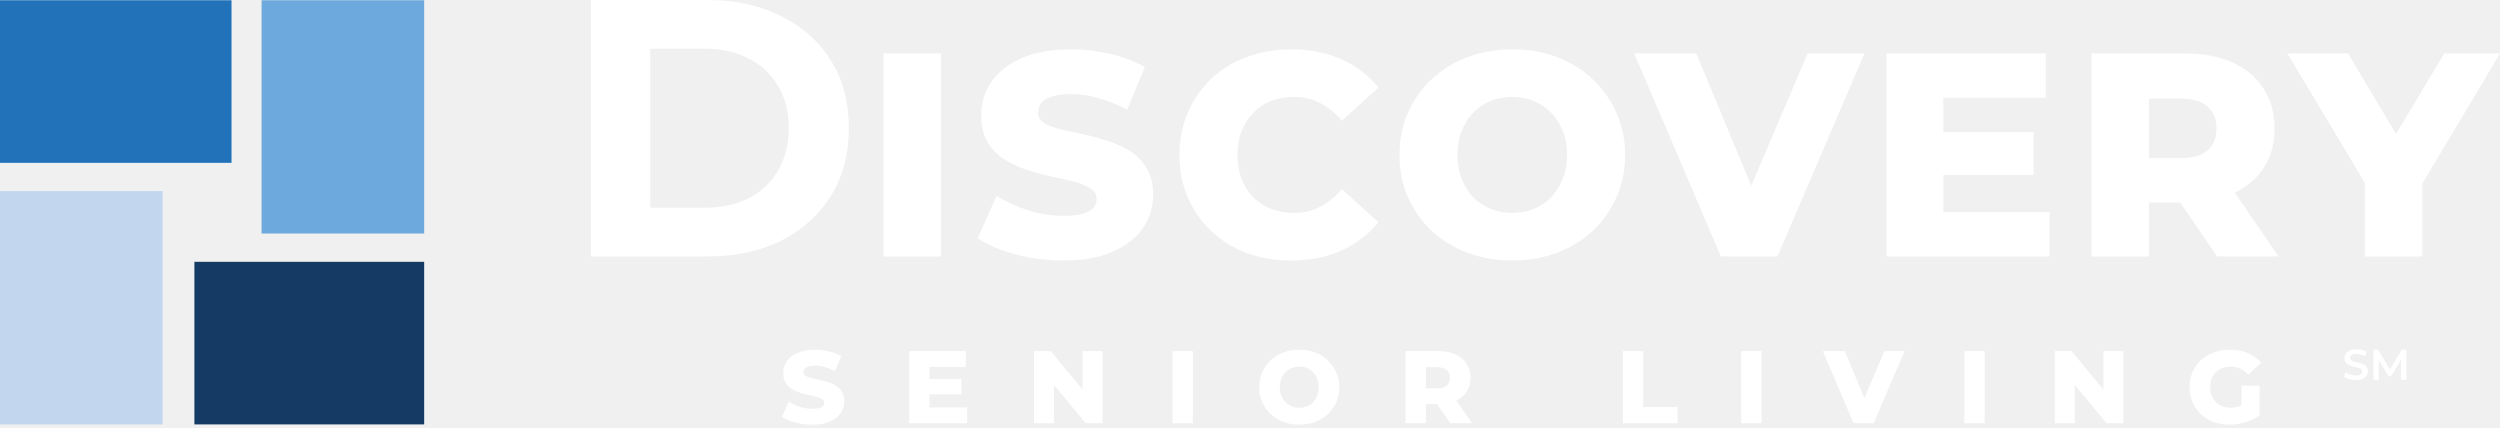
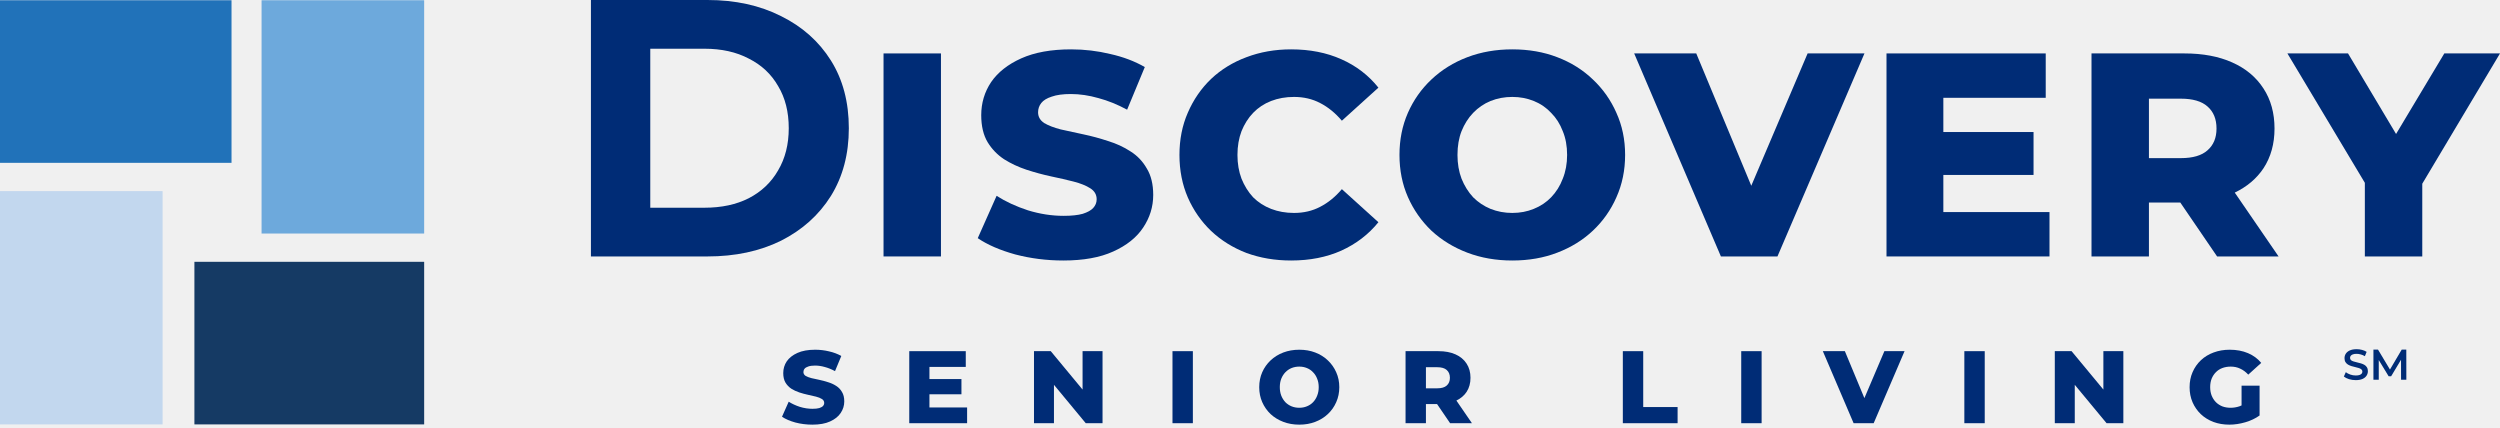
<svg xmlns="http://www.w3.org/2000/svg" width="644" height="110" viewBox="0 0 644 110" fill="none">
  <path d="M41.885 109.327H0V49.231H41.885V109.327Z" fill="#C2D7EE" />
  <path d="M109.264 109.327H50.079V67.442H109.264V109.327Z" fill="#153A64" />
  <path d="M109.264 60.158H67.379V0.063H109.264V60.158Z" fill="#6DA9DC" />
  <path d="M59.64 41.947H0V0.063H59.64V41.947Z" fill="#2172B9" />
-   <path d="M209.982 90.089C211.202 90.089 212.395 90.23 213.562 90.513C214.746 90.778 215.798 91.176 216.717 91.706L215.099 95.603C214.216 95.126 213.341 94.772 212.475 94.543C211.609 94.295 210.769 94.171 209.956 94.171C209.231 94.171 208.648 94.251 208.206 94.41C207.764 94.551 207.446 94.746 207.252 94.993C207.058 95.241 206.96 95.524 206.96 95.842C206.96 96.248 207.146 96.575 207.517 96.823C207.906 97.052 208.41 97.247 209.028 97.406C209.664 97.547 210.354 97.698 211.096 97.857C211.856 98.016 212.607 98.219 213.35 98.466C214.11 98.696 214.799 99.014 215.417 99.421C216.036 99.81 216.531 100.331 216.902 100.985C217.291 101.621 217.485 102.425 217.485 103.398C217.485 104.476 217.176 105.474 216.557 106.393C215.957 107.295 215.046 108.02 213.827 108.568C212.625 109.116 211.105 109.389 209.267 109.389C207.747 109.389 206.28 109.204 204.866 108.833C203.469 108.444 202.329 107.949 201.446 107.348L203.169 103.477C204 104.008 204.954 104.449 206.032 104.803C207.128 105.139 208.215 105.306 209.293 105.306C210.018 105.306 210.601 105.244 211.043 105.121C211.485 104.979 211.803 104.803 211.998 104.59C212.21 104.361 212.316 104.096 212.316 103.795C212.316 103.371 212.121 103.035 211.733 102.788C211.344 102.54 210.84 102.337 210.221 102.178C209.603 102.019 208.913 101.86 208.153 101.701C207.411 101.542 206.66 101.339 205.9 101.091C205.158 100.844 204.477 100.526 203.858 100.137C203.24 99.73 202.736 99.209 202.347 98.573C201.958 97.919 201.764 97.096 201.764 96.107C201.764 94.993 202.064 93.986 202.665 93.084C203.284 92.183 204.203 91.459 205.422 90.911C206.642 90.363 208.162 90.089 209.982 90.089Z" fill="white" />
-   <path fill-rule="evenodd" clip-rule="evenodd" d="M334.691 90.089C336.194 90.089 337.563 90.327 338.8 90.804C340.055 91.281 341.143 91.962 342.062 92.846C342.981 93.712 343.696 94.728 344.209 95.895C344.739 97.061 345.004 98.343 345.004 99.739C345.004 101.135 344.739 102.425 344.209 103.61C343.696 104.776 342.981 105.792 342.062 106.658C341.143 107.524 340.055 108.196 338.8 108.673C337.563 109.151 336.194 109.389 334.691 109.389C333.207 109.389 331.837 109.151 330.582 108.673C329.327 108.196 328.231 107.524 327.294 106.658C326.375 105.775 325.66 104.75 325.147 103.583C324.634 102.417 324.378 101.135 324.378 99.739C324.378 98.343 324.634 97.061 325.147 95.895C325.66 94.728 326.375 93.712 327.294 92.846C328.231 91.962 329.327 91.281 330.582 90.804C331.837 90.327 333.207 90.089 334.691 90.089ZM334.691 94.437C333.984 94.437 333.321 94.561 332.703 94.808C332.102 95.055 331.572 95.418 331.112 95.895C330.67 96.354 330.317 96.911 330.052 97.565C329.804 98.201 329.68 98.926 329.68 99.739C329.681 100.534 329.804 101.259 330.052 101.913C330.317 102.567 330.67 103.132 331.112 103.61C331.572 104.069 332.102 104.423 332.703 104.67C333.321 104.918 333.984 105.041 334.691 105.041C335.398 105.041 336.052 104.918 336.653 104.67C337.272 104.423 337.802 104.069 338.244 103.61C338.703 103.132 339.057 102.567 339.304 101.913C339.569 101.259 339.702 100.534 339.702 99.739C339.702 98.926 339.569 98.201 339.304 97.565C339.057 96.911 338.703 96.354 338.244 95.895C337.802 95.418 337.272 95.055 336.653 94.808C336.052 94.561 335.398 94.437 334.691 94.437Z" fill="white" />
-   <path d="M574.378 90.089C576.128 90.089 577.693 90.38 579.071 90.963C580.45 91.547 581.59 92.387 582.491 93.482L579.15 96.505C578.514 95.815 577.825 95.302 577.083 94.967C576.358 94.613 575.545 94.437 574.643 94.437C573.848 94.437 573.123 94.561 572.469 94.808C571.815 95.055 571.259 95.418 570.799 95.895C570.34 96.354 569.977 96.911 569.712 97.565C569.465 98.201 569.341 98.926 569.341 99.739C569.341 100.517 569.465 101.232 569.712 101.886C569.977 102.54 570.34 103.106 570.799 103.583C571.259 104.043 571.807 104.405 572.443 104.67C573.097 104.918 573.813 105.041 574.59 105.041C575.368 105.041 576.128 104.918 576.87 104.67C577.056 104.604 577.241 104.527 577.427 104.439V99.341H582.067V107.03C581.006 107.79 579.778 108.373 578.382 108.78C576.985 109.186 575.615 109.389 574.272 109.389C572.805 109.389 571.444 109.159 570.189 108.7C568.934 108.223 567.847 107.551 566.928 106.685C566.027 105.819 565.32 104.803 564.808 103.636C564.295 102.452 564.039 101.153 564.039 99.739C564.039 98.325 564.295 97.035 564.808 95.868C565.32 94.684 566.036 93.659 566.955 92.793C567.874 91.927 568.961 91.264 570.216 90.804C571.489 90.327 572.876 90.089 574.378 90.089Z" fill="white" />
-   <path d="M248.782 94.516H239.423V97.645H247.668V101.568H239.423V104.962H249.127V109.018H234.227V90.46H248.782V94.516Z" fill="white" />
-   <path d="M278.869 100.35V90.46H284.013V109.018H279.691L271.499 99.128V109.018H266.356V90.46H270.677L278.869 100.35Z" fill="white" />
-   <path d="M307.282 109.018H302.032V90.46H307.282V109.018Z" fill="white" />
-   <path fill-rule="evenodd" clip-rule="evenodd" d="M370.554 90.46C372.251 90.46 373.709 90.734 374.929 91.282C376.166 91.83 377.12 92.625 377.792 93.668C378.463 94.693 378.799 95.912 378.799 97.326C378.799 98.723 378.463 99.933 377.792 100.958C377.164 101.901 376.288 102.642 375.165 103.182L379.17 109.018H373.55L370.185 104.087H367.319V109.018H362.07V90.46H370.554ZM367.319 100.03H370.236C371.332 100.03 372.145 99.792 372.675 99.315C373.223 98.837 373.497 98.175 373.497 97.326C373.497 96.46 373.223 95.789 372.675 95.311C372.145 94.834 371.332 94.596 370.236 94.596H367.319V100.03Z" fill="white" />
-   <path d="M423.293 104.856H432.148V109.018H418.043V90.46H423.293V104.856Z" fill="white" />
-   <path d="M453.791 109.018H448.541V90.46H453.791V109.018Z" fill="white" />
-   <path d="M480.267 102.557L485.417 90.46H490.614L482.66 109.018H477.49L469.563 90.46H475.237L480.267 102.557Z" fill="white" />
-   <path d="M511.266 109.018H506.016V90.46H511.266V109.018Z" fill="white" />
-   <path d="M541.83 100.35V90.46H546.974V109.018H542.653L534.46 99.128V109.018H529.317V90.46H533.638L541.83 100.35Z" fill="white" />
-   <path d="M607.067 89.951C607.531 89.951 607.993 90.01 608.45 90.128C608.908 90.246 609.307 90.416 609.646 90.637L609.192 91.755C608.846 91.549 608.488 91.398 608.119 91.302C607.749 91.198 607.395 91.147 607.056 91.147C606.657 91.147 606.332 91.195 606.082 91.291C605.838 91.387 605.657 91.512 605.539 91.667C605.428 91.822 605.373 91.999 605.373 92.199C605.373 92.435 605.454 92.627 605.616 92.774C605.786 92.914 606.004 93.025 606.269 93.106C606.543 93.187 606.845 93.269 607.177 93.35C607.509 93.424 607.838 93.509 608.163 93.605C608.495 93.701 608.794 93.826 609.06 93.981C609.333 94.136 609.55 94.346 609.713 94.612C609.882 94.878 609.967 95.214 609.967 95.62C609.967 96.033 609.853 96.417 609.624 96.771C609.403 97.118 609.06 97.398 608.595 97.612C608.13 97.819 607.543 97.922 606.834 97.922C606.229 97.922 605.65 97.837 605.096 97.668C604.543 97.49 604.104 97.265 603.779 96.992L604.277 95.874C604.587 96.118 604.971 96.32 605.428 96.483C605.886 96.645 606.355 96.726 606.834 96.726C607.24 96.726 607.568 96.682 607.819 96.594C608.07 96.505 608.255 96.387 608.373 96.239C608.491 96.084 608.55 95.911 608.55 95.719C608.55 95.483 608.465 95.295 608.295 95.154C608.126 95.007 607.904 94.892 607.632 94.811C607.366 94.723 607.067 94.641 606.735 94.568C606.41 94.494 606.081 94.409 605.749 94.313C605.424 94.21 605.126 94.081 604.853 93.926C604.587 93.763 604.369 93.549 604.199 93.284C604.029 93.018 603.945 92.678 603.945 92.265C603.945 91.844 604.055 91.46 604.277 91.114C604.506 90.759 604.849 90.479 605.306 90.272C605.771 90.058 606.358 89.951 607.067 89.951Z" fill="white" />
-   <path d="M615.654 95.197L618.679 90.062H619.864L619.875 97.812H618.513L618.503 92.677L615.956 96.926H615.314L612.767 92.745V97.812H611.394V90.062H612.579L615.654 95.197Z" fill="white" />
-   <path d="M275.925 12.716C279.362 12.716 282.724 13.115 286.012 13.912C289.349 14.659 292.312 15.779 294.902 17.274L290.345 28.256C287.855 26.912 285.389 25.915 282.948 25.268C280.508 24.57 278.142 24.222 275.851 24.222C273.809 24.222 272.165 24.446 270.92 24.894C269.675 25.293 268.778 25.84 268.23 26.538C267.683 27.235 267.409 28.032 267.409 28.928C267.409 30.074 267.932 30.995 268.977 31.693C270.073 32.34 271.493 32.888 273.236 33.337C275.029 33.735 276.972 34.158 279.064 34.606C281.205 35.055 283.322 35.627 285.414 36.325C287.555 36.972 289.498 37.869 291.241 39.015C292.985 40.11 294.379 41.579 295.425 43.422C296.521 45.215 297.069 47.482 297.069 50.221C297.069 53.259 296.197 56.074 294.454 58.663C292.76 61.203 290.195 63.245 286.759 64.789C283.372 66.333 279.088 67.106 273.909 67.106C269.625 67.106 265.491 66.583 261.506 65.537C257.572 64.441 254.359 63.046 251.869 61.353L256.725 50.445C259.066 51.939 261.756 53.184 264.794 54.181C267.882 55.127 270.945 55.6 273.983 55.6C276.025 55.6 277.669 55.426 278.914 55.077C280.159 54.679 281.056 54.18 281.603 53.583C282.201 52.935 282.5 52.188 282.5 51.342C282.5 50.146 281.952 49.2 280.857 48.502C279.761 47.805 278.341 47.233 276.598 46.784C274.855 46.336 272.912 45.888 270.771 45.44C268.679 44.991 266.562 44.419 264.42 43.721C262.328 43.024 260.411 42.127 258.667 41.031C256.924 39.886 255.505 38.417 254.409 36.624C253.314 34.781 252.765 32.465 252.765 29.676C252.765 26.538 253.612 23.699 255.306 21.159C257.049 18.619 259.639 16.576 263.075 15.032C266.512 13.488 270.795 12.716 275.925 12.716Z" fill="white" />
-   <path d="M332.591 12.716C337.422 12.716 341.73 13.563 345.515 15.257C349.35 16.95 352.538 19.391 355.078 22.578L345.665 31.095C343.972 29.103 342.104 27.584 340.062 26.538C338.069 25.492 335.828 24.969 333.338 24.969C331.196 24.969 329.229 25.318 327.436 26.015C325.643 26.712 324.099 27.733 322.804 29.078C321.558 30.373 320.562 31.942 319.815 33.785C319.118 35.628 318.769 37.67 318.769 39.911C318.769 42.152 319.118 44.194 319.815 46.037C320.562 47.88 321.558 49.474 322.804 50.819C324.099 52.114 325.643 53.11 327.436 53.807C329.229 54.504 331.196 54.853 333.338 54.853C335.828 54.853 338.069 54.33 340.062 53.284C342.104 52.238 343.972 50.719 345.665 48.727L355.078 57.244C352.538 60.382 349.35 62.822 345.515 64.565C341.73 66.259 337.422 67.106 332.591 67.106C328.457 67.106 324.621 66.458 321.085 65.163C317.599 63.818 314.56 61.926 311.971 59.485C309.43 57.045 307.438 54.181 305.994 50.893C304.549 47.556 303.827 43.896 303.827 39.911C303.827 35.926 304.549 32.29 305.994 29.003C307.438 25.666 309.43 22.777 311.971 20.337C314.56 17.896 317.599 16.029 321.085 14.734C324.621 13.389 328.457 12.716 332.591 12.716Z" fill="white" />
-   <path fill-rule="evenodd" clip-rule="evenodd" d="M389.567 12.716C393.801 12.716 397.661 13.389 401.147 14.734C404.684 16.078 407.747 17.996 410.337 20.486C412.927 22.927 414.944 25.791 416.388 29.078C417.882 32.365 418.629 35.976 418.629 39.911C418.629 43.846 417.882 47.481 416.388 50.819C414.944 54.106 412.927 56.97 410.337 59.41C407.747 61.851 404.684 63.744 401.147 65.088C397.661 66.433 393.801 67.106 389.567 67.106C385.384 67.106 381.523 66.433 377.987 65.088C374.451 63.744 371.363 61.851 368.723 59.41C366.133 56.92 364.116 54.031 362.671 50.744C361.227 47.457 360.505 43.846 360.505 39.911C360.505 35.976 361.227 32.365 362.671 29.078C364.116 25.791 366.133 22.927 368.723 20.486C371.363 17.996 374.451 16.078 377.987 14.734C381.523 13.389 385.384 12.716 389.567 12.716ZM389.567 24.969C387.575 24.969 385.707 25.318 383.964 26.015C382.271 26.712 380.776 27.733 379.481 29.078C378.236 30.373 377.24 31.942 376.493 33.785C375.796 35.578 375.447 37.62 375.447 39.911C375.447 42.152 375.796 44.194 376.493 46.037C377.24 47.88 378.236 49.474 379.481 50.819C380.776 52.114 382.271 53.11 383.964 53.807C385.707 54.504 387.575 54.853 389.567 54.853C391.56 54.853 393.402 54.504 395.096 53.807C396.839 53.11 398.333 52.113 399.578 50.819C400.873 49.474 401.87 47.88 402.567 46.037C403.314 44.194 403.687 42.152 403.687 39.911C403.687 37.62 403.314 35.578 402.567 33.785C401.87 31.942 400.873 30.373 399.578 29.078C398.333 27.733 396.839 26.712 395.096 26.015C393.402 25.318 391.56 24.969 389.567 24.969Z" fill="white" />
-   <path fill-rule="evenodd" clip-rule="evenodd" d="M182.232 0C189.404 0 195.727 1.384 201.201 4.152C206.674 6.858 210.953 10.664 214.035 15.571C217.118 20.479 218.659 26.298 218.659 33.03C218.659 39.699 217.118 45.518 214.035 50.488C210.953 55.396 206.674 59.234 201.201 62.002C195.727 64.707 189.404 66.06 182.232 66.06H152.222V0H182.232ZM167.51 53.508H181.477C185.881 53.508 189.687 52.69 192.896 51.055C196.167 49.356 198.684 46.965 200.446 43.882C202.27 40.8 203.183 37.182 203.183 33.03C203.183 28.815 202.27 25.197 200.446 22.177C198.684 19.095 196.167 16.735 192.896 15.099C189.687 13.401 185.881 12.551 181.477 12.551H167.51V53.508Z" fill="white" />
-   <path d="M242.391 66.06H227.598V13.762H242.391V66.06Z" fill="white" />
-   <path d="M451.129 47.851L465.642 13.762H480.285L457.872 66.06H443.304L420.965 13.762H436.954L451.129 47.851Z" fill="white" />
-   <path d="M526.978 25.193H500.605V34.009H523.84V45.066H500.605V54.629H527.949V66.06H485.962V13.762H526.978V25.193Z" fill="white" />
-   <path fill-rule="evenodd" clip-rule="evenodd" d="M562.68 13.762C567.461 13.762 571.571 14.534 575.007 16.078C578.494 17.622 581.183 19.864 583.076 22.802C584.968 25.691 585.915 29.128 585.915 33.113C585.915 37.047 584.968 40.459 583.076 43.348C581.306 46.003 578.838 48.091 575.674 49.614L586.961 66.06H571.122L561.64 52.164H553.565V66.06H538.772V13.762H562.68ZM553.565 40.733H561.783C564.871 40.733 567.162 40.061 568.657 38.716C570.201 37.371 570.973 35.503 570.973 33.113C570.973 30.672 570.201 28.779 568.657 27.434C567.162 26.09 564.871 25.417 561.783 25.417H553.565V40.733Z" fill="white" />
-   <path d="M617.226 34.514L629.655 13.762H644L623.978 47.325V66.06H609.185V47.093L589.237 13.762H604.852L617.226 34.514Z" fill="white" />
+   <path d="M209.982 90.089C211.202 90.089 212.395 90.23 213.562 90.513C214.746 90.778 215.798 91.176 216.717 91.706L215.099 95.603C214.216 95.126 213.341 94.772 212.475 94.543C211.609 94.295 210.769 94.171 209.956 94.171C209.231 94.171 208.648 94.251 208.206 94.41C207.764 94.551 207.446 94.746 207.252 94.993C207.058 95.241 206.96 95.524 206.96 95.842C206.96 96.248 207.146 96.575 207.517 96.823C207.906 97.052 208.41 97.247 209.028 97.406C209.664 97.547 210.354 97.698 211.096 97.857C211.856 98.016 212.607 98.219 213.35 98.466C214.11 98.696 214.799 99.014 215.417 99.421C216.036 99.81 216.531 100.331 216.902 100.985C217.291 101.621 217.485 102.425 217.485 103.398C217.485 104.476 217.176 105.474 216.557 106.393C215.957 107.295 215.046 108.02 213.827 108.568C212.625 109.116 211.105 109.389 209.267 109.389C207.747 109.389 206.28 109.204 204.866 108.833C203.469 108.444 202.329 107.949 201.446 107.348L203.169 103.477C204 104.008 204.954 104.449 206.032 104.803C207.128 105.139 208.215 105.306 209.293 105.306C210.018 105.306 210.601 105.244 211.043 105.121C211.485 104.979 211.803 104.803 211.998 104.59C212.21 104.361 212.316 104.096 212.316 103.795C212.316 103.371 212.121 103.035 211.733 102.788C211.344 102.54 210.84 102.337 210.221 102.178C209.603 102.019 208.913 101.86 208.153 101.701C207.411 101.542 206.66 101.339 205.9 101.091C205.158 100.844 204.477 100.526 203.858 100.137C203.24 99.73 202.736 99.209 202.347 98.573C201.958 97.919 201.764 97.096 201.764 96.107C201.764 94.993 202.064 93.986 202.665 93.084C203.284 92.183 204.203 91.459 205.422 90.911C206.642 90.363 208.162 90.089 209.982 90.089Z" fill="#002c76" />
+   <path fill-rule="evenodd" clip-rule="evenodd" d="M334.691 90.089C336.194 90.089 337.563 90.327 338.8 90.804C340.055 91.281 341.143 91.962 342.062 92.846C342.981 93.712 343.696 94.728 344.209 95.895C344.739 97.061 345.004 98.343 345.004 99.739C345.004 101.135 344.739 102.425 344.209 103.61C343.696 104.776 342.981 105.792 342.062 106.658C341.143 107.524 340.055 108.196 338.8 108.673C337.563 109.151 336.194 109.389 334.691 109.389C333.207 109.389 331.837 109.151 330.582 108.673C329.327 108.196 328.231 107.524 327.294 106.658C326.375 105.775 325.66 104.75 325.147 103.583C324.634 102.417 324.378 101.135 324.378 99.739C324.378 98.343 324.634 97.061 325.147 95.895C325.66 94.728 326.375 93.712 327.294 92.846C328.231 91.962 329.327 91.281 330.582 90.804C331.837 90.327 333.207 90.089 334.691 90.089ZM334.691 94.437C333.984 94.437 333.321 94.561 332.703 94.808C332.102 95.055 331.572 95.418 331.112 95.895C330.67 96.354 330.317 96.911 330.052 97.565C329.804 98.201 329.68 98.926 329.68 99.739C329.681 100.534 329.804 101.259 330.052 101.913C330.317 102.567 330.67 103.132 331.112 103.61C331.572 104.069 332.102 104.423 332.703 104.67C333.321 104.918 333.984 105.041 334.691 105.041C335.398 105.041 336.052 104.918 336.653 104.67C337.272 104.423 337.802 104.069 338.244 103.61C338.703 103.132 339.057 102.567 339.304 101.913C339.569 101.259 339.702 100.534 339.702 99.739C339.702 98.926 339.569 98.201 339.304 97.565C339.057 96.911 338.703 96.354 338.244 95.895C337.802 95.418 337.272 95.055 336.653 94.808C336.052 94.561 335.398 94.437 334.691 94.437Z" fill="#002c76" />
+   <path d="M574.378 90.089C576.128 90.089 577.693 90.38 579.071 90.963C580.45 91.547 581.59 92.387 582.491 93.482L579.15 96.505C578.514 95.815 577.825 95.302 577.083 94.967C576.358 94.613 575.545 94.437 574.643 94.437C573.848 94.437 573.123 94.561 572.469 94.808C571.815 95.055 571.259 95.418 570.799 95.895C570.34 96.354 569.977 96.911 569.712 97.565C569.465 98.201 569.341 98.926 569.341 99.739C569.341 100.517 569.465 101.232 569.712 101.886C569.977 102.54 570.34 103.106 570.799 103.583C571.259 104.043 571.807 104.405 572.443 104.67C573.097 104.918 573.813 105.041 574.59 105.041C575.368 105.041 576.128 104.918 576.87 104.67C577.056 104.604 577.241 104.527 577.427 104.439V99.341H582.067V107.03C581.006 107.79 579.778 108.373 578.382 108.78C576.985 109.186 575.615 109.389 574.272 109.389C572.805 109.389 571.444 109.159 570.189 108.7C568.934 108.223 567.847 107.551 566.928 106.685C566.027 105.819 565.32 104.803 564.808 103.636C564.295 102.452 564.039 101.153 564.039 99.739C564.039 98.325 564.295 97.035 564.808 95.868C565.32 94.684 566.036 93.659 566.955 92.793C567.874 91.927 568.961 91.264 570.216 90.804C571.489 90.327 572.876 90.089 574.378 90.089Z" fill="#002c76" />
+   <path d="M248.782 94.516H239.423V97.645H247.668V101.568H239.423V104.962H249.127V109.018H234.227V90.46H248.782V94.516Z" fill="#002c76" />
+   <path d="M278.869 100.35V90.46H284.013V109.018H279.691L271.499 99.128V109.018H266.356V90.46H270.677L278.869 100.35Z" fill="#002c76" />
+   <path d="M307.282 109.018H302.032V90.46H307.282V109.018Z" fill="#002c76" />
+   <path fill-rule="evenodd" clip-rule="evenodd" d="M370.554 90.46C372.251 90.46 373.709 90.734 374.929 91.282C376.166 91.83 377.12 92.625 377.792 93.668C378.463 94.693 378.799 95.912 378.799 97.326C378.799 98.723 378.463 99.933 377.792 100.958C377.164 101.901 376.288 102.642 375.165 103.182L379.17 109.018H373.55L370.185 104.087H367.319V109.018H362.07V90.46H370.554ZM367.319 100.03H370.236C371.332 100.03 372.145 99.792 372.675 99.315C373.223 98.837 373.497 98.175 373.497 97.326C373.497 96.46 373.223 95.789 372.675 95.311C372.145 94.834 371.332 94.596 370.236 94.596H367.319V100.03Z" fill="#002c76" />
+   <path d="M423.293 104.856H432.148V109.018H418.043V90.46H423.293V104.856Z" fill="#002c76" />
+   <path d="M453.791 109.018H448.541V90.46H453.791V109.018Z" fill="#002c76" />
+   <path d="M480.267 102.557L485.417 90.46H490.614L482.66 109.018H477.49L469.563 90.46H475.237L480.267 102.557Z" fill="#002c76" />
+   <path d="M511.266 109.018H506.016V90.46H511.266V109.018Z" fill="#002c76" />
+   <path d="M541.83 100.35V90.46H546.974V109.018H542.653L534.46 99.128V109.018H529.317V90.46H533.638L541.83 100.35Z" fill="#002c76" />
+   <path d="M607.067 89.951C607.531 89.951 607.993 90.01 608.45 90.128C608.908 90.246 609.307 90.416 609.646 90.637L609.192 91.755C608.846 91.549 608.488 91.398 608.119 91.302C607.749 91.198 607.395 91.147 607.056 91.147C606.657 91.147 606.332 91.195 606.082 91.291C605.838 91.387 605.657 91.512 605.539 91.667C605.428 91.822 605.373 91.999 605.373 92.199C605.373 92.435 605.454 92.627 605.616 92.774C605.786 92.914 606.004 93.025 606.269 93.106C606.543 93.187 606.845 93.269 607.177 93.35C607.509 93.424 607.838 93.509 608.163 93.605C608.495 93.701 608.794 93.826 609.06 93.981C609.333 94.136 609.55 94.346 609.713 94.612C609.882 94.878 609.967 95.214 609.967 95.62C609.967 96.033 609.853 96.417 609.624 96.771C609.403 97.118 609.06 97.398 608.595 97.612C608.13 97.819 607.543 97.922 606.834 97.922C606.229 97.922 605.65 97.837 605.096 97.668C604.543 97.49 604.104 97.265 603.779 96.992L604.277 95.874C604.587 96.118 604.971 96.32 605.428 96.483C605.886 96.645 606.355 96.726 606.834 96.726C607.24 96.726 607.568 96.682 607.819 96.594C608.07 96.505 608.255 96.387 608.373 96.239C608.491 96.084 608.55 95.911 608.55 95.719C608.55 95.483 608.465 95.295 608.295 95.154C608.126 95.007 607.904 94.892 607.632 94.811C607.366 94.723 607.067 94.641 606.735 94.568C606.41 94.494 606.081 94.409 605.749 94.313C605.424 94.21 605.126 94.081 604.853 93.926C604.587 93.763 604.369 93.549 604.199 93.284C604.029 93.018 603.945 92.678 603.945 92.265C603.945 91.844 604.055 91.46 604.277 91.114C604.506 90.759 604.849 90.479 605.306 90.272C605.771 90.058 606.358 89.951 607.067 89.951Z" fill="#002c76" />
+   <path d="M615.654 95.197L618.679 90.062H619.864L619.875 97.812H618.513L618.503 92.677L615.956 96.926H615.314L612.767 92.745V97.812H611.394V90.062H612.579L615.654 95.197Z" fill="#002c76" />
+   <path d="M275.925 12.716C279.362 12.716 282.724 13.115 286.012 13.912C289.349 14.659 292.312 15.779 294.902 17.274L290.345 28.256C287.855 26.912 285.389 25.915 282.948 25.268C280.508 24.57 278.142 24.222 275.851 24.222C273.809 24.222 272.165 24.446 270.92 24.894C269.675 25.293 268.778 25.84 268.23 26.538C267.683 27.235 267.409 28.032 267.409 28.928C267.409 30.074 267.932 30.995 268.977 31.693C270.073 32.34 271.493 32.888 273.236 33.337C275.029 33.735 276.972 34.158 279.064 34.606C281.205 35.055 283.322 35.627 285.414 36.325C287.555 36.972 289.498 37.869 291.241 39.015C292.985 40.11 294.379 41.579 295.425 43.422C296.521 45.215 297.069 47.482 297.069 50.221C297.069 53.259 296.197 56.074 294.454 58.663C292.76 61.203 290.195 63.245 286.759 64.789C283.372 66.333 279.088 67.106 273.909 67.106C269.625 67.106 265.491 66.583 261.506 65.537C257.572 64.441 254.359 63.046 251.869 61.353L256.725 50.445C259.066 51.939 261.756 53.184 264.794 54.181C267.882 55.127 270.945 55.6 273.983 55.6C276.025 55.6 277.669 55.426 278.914 55.077C280.159 54.679 281.056 54.18 281.603 53.583C282.201 52.935 282.5 52.188 282.5 51.342C282.5 50.146 281.952 49.2 280.857 48.502C279.761 47.805 278.341 47.233 276.598 46.784C274.855 46.336 272.912 45.888 270.771 45.44C268.679 44.991 266.562 44.419 264.42 43.721C262.328 43.024 260.411 42.127 258.667 41.031C256.924 39.886 255.505 38.417 254.409 36.624C253.314 34.781 252.765 32.465 252.765 29.676C252.765 26.538 253.612 23.699 255.306 21.159C257.049 18.619 259.639 16.576 263.075 15.032C266.512 13.488 270.795 12.716 275.925 12.716Z" fill="#002c76" />
+   <path d="M332.591 12.716C337.422 12.716 341.73 13.563 345.515 15.257C349.35 16.95 352.538 19.391 355.078 22.578L345.665 31.095C343.972 29.103 342.104 27.584 340.062 26.538C338.069 25.492 335.828 24.969 333.338 24.969C331.196 24.969 329.229 25.318 327.436 26.015C325.643 26.712 324.099 27.733 322.804 29.078C321.558 30.373 320.562 31.942 319.815 33.785C319.118 35.628 318.769 37.67 318.769 39.911C318.769 42.152 319.118 44.194 319.815 46.037C320.562 47.88 321.558 49.474 322.804 50.819C324.099 52.114 325.643 53.11 327.436 53.807C329.229 54.504 331.196 54.853 333.338 54.853C335.828 54.853 338.069 54.33 340.062 53.284C342.104 52.238 343.972 50.719 345.665 48.727L355.078 57.244C352.538 60.382 349.35 62.822 345.515 64.565C341.73 66.259 337.422 67.106 332.591 67.106C328.457 67.106 324.621 66.458 321.085 65.163C317.599 63.818 314.56 61.926 311.971 59.485C309.43 57.045 307.438 54.181 305.994 50.893C304.549 47.556 303.827 43.896 303.827 39.911C303.827 35.926 304.549 32.29 305.994 29.003C307.438 25.666 309.43 22.777 311.971 20.337C314.56 17.896 317.599 16.029 321.085 14.734C324.621 13.389 328.457 12.716 332.591 12.716Z" fill="#002c76" />
+   <path fill-rule="evenodd" clip-rule="evenodd" d="M389.567 12.716C393.801 12.716 397.661 13.389 401.147 14.734C404.684 16.078 407.747 17.996 410.337 20.486C412.927 22.927 414.944 25.791 416.388 29.078C417.882 32.365 418.629 35.976 418.629 39.911C418.629 43.846 417.882 47.481 416.388 50.819C414.944 54.106 412.927 56.97 410.337 59.41C407.747 61.851 404.684 63.744 401.147 65.088C397.661 66.433 393.801 67.106 389.567 67.106C385.384 67.106 381.523 66.433 377.987 65.088C374.451 63.744 371.363 61.851 368.723 59.41C366.133 56.92 364.116 54.031 362.671 50.744C361.227 47.457 360.505 43.846 360.505 39.911C360.505 35.976 361.227 32.365 362.671 29.078C364.116 25.791 366.133 22.927 368.723 20.486C371.363 17.996 374.451 16.078 377.987 14.734C381.523 13.389 385.384 12.716 389.567 12.716ZM389.567 24.969C387.575 24.969 385.707 25.318 383.964 26.015C382.271 26.712 380.776 27.733 379.481 29.078C378.236 30.373 377.24 31.942 376.493 33.785C375.796 35.578 375.447 37.62 375.447 39.911C375.447 42.152 375.796 44.194 376.493 46.037C377.24 47.88 378.236 49.474 379.481 50.819C380.776 52.114 382.271 53.11 383.964 53.807C385.707 54.504 387.575 54.853 389.567 54.853C391.56 54.853 393.402 54.504 395.096 53.807C396.839 53.11 398.333 52.113 399.578 50.819C400.873 49.474 401.87 47.88 402.567 46.037C403.314 44.194 403.687 42.152 403.687 39.911C403.687 37.62 403.314 35.578 402.567 33.785C401.87 31.942 400.873 30.373 399.578 29.078C398.333 27.733 396.839 26.712 395.096 26.015C393.402 25.318 391.56 24.969 389.567 24.969Z" fill="#002c76" />
+   <path fill-rule="evenodd" clip-rule="evenodd" d="M182.232 0C189.404 0 195.727 1.384 201.201 4.152C206.674 6.858 210.953 10.664 214.035 15.571C217.118 20.479 218.659 26.298 218.659 33.03C218.659 39.699 217.118 45.518 214.035 50.488C210.953 55.396 206.674 59.234 201.201 62.002C195.727 64.707 189.404 66.06 182.232 66.06H152.222V0H182.232ZM167.51 53.508H181.477C185.881 53.508 189.687 52.69 192.896 51.055C196.167 49.356 198.684 46.965 200.446 43.882C202.27 40.8 203.183 37.182 203.183 33.03C203.183 28.815 202.27 25.197 200.446 22.177C198.684 19.095 196.167 16.735 192.896 15.099C189.687 13.401 185.881 12.551 181.477 12.551H167.51V53.508Z" fill="#002c76" />
+   <path d="M242.391 66.06H227.598V13.762H242.391V66.06Z" fill="#002c76" />
+   <path d="M451.129 47.851L465.642 13.762H480.285L457.872 66.06H443.304L420.965 13.762H436.954L451.129 47.851Z" fill="#002c76" />
+   <path d="M526.978 25.193H500.605V34.009H523.84V45.066H500.605V54.629H527.949V66.06H485.962V13.762H526.978V25.193Z" fill="#002c76" />
+   <path fill-rule="evenodd" clip-rule="evenodd" d="M562.68 13.762C567.461 13.762 571.571 14.534 575.007 16.078C578.494 17.622 581.183 19.864 583.076 22.802C584.968 25.691 585.915 29.128 585.915 33.113C585.915 37.047 584.968 40.459 583.076 43.348C581.306 46.003 578.838 48.091 575.674 49.614L586.961 66.06H571.122L561.64 52.164H553.565V66.06H538.772V13.762H562.68ZM553.565 40.733H561.783C564.871 40.733 567.162 40.061 568.657 38.716C570.201 37.371 570.973 35.503 570.973 33.113C570.973 30.672 570.201 28.779 568.657 27.434C567.162 26.09 564.871 25.417 561.783 25.417H553.565V40.733Z" fill="#002c76" />
+   <path d="M617.226 34.514L629.655 13.762H644L623.978 47.325V66.06H609.185V47.093L589.237 13.762H604.852L617.226 34.514Z" fill="#002c76" />
</svg>
